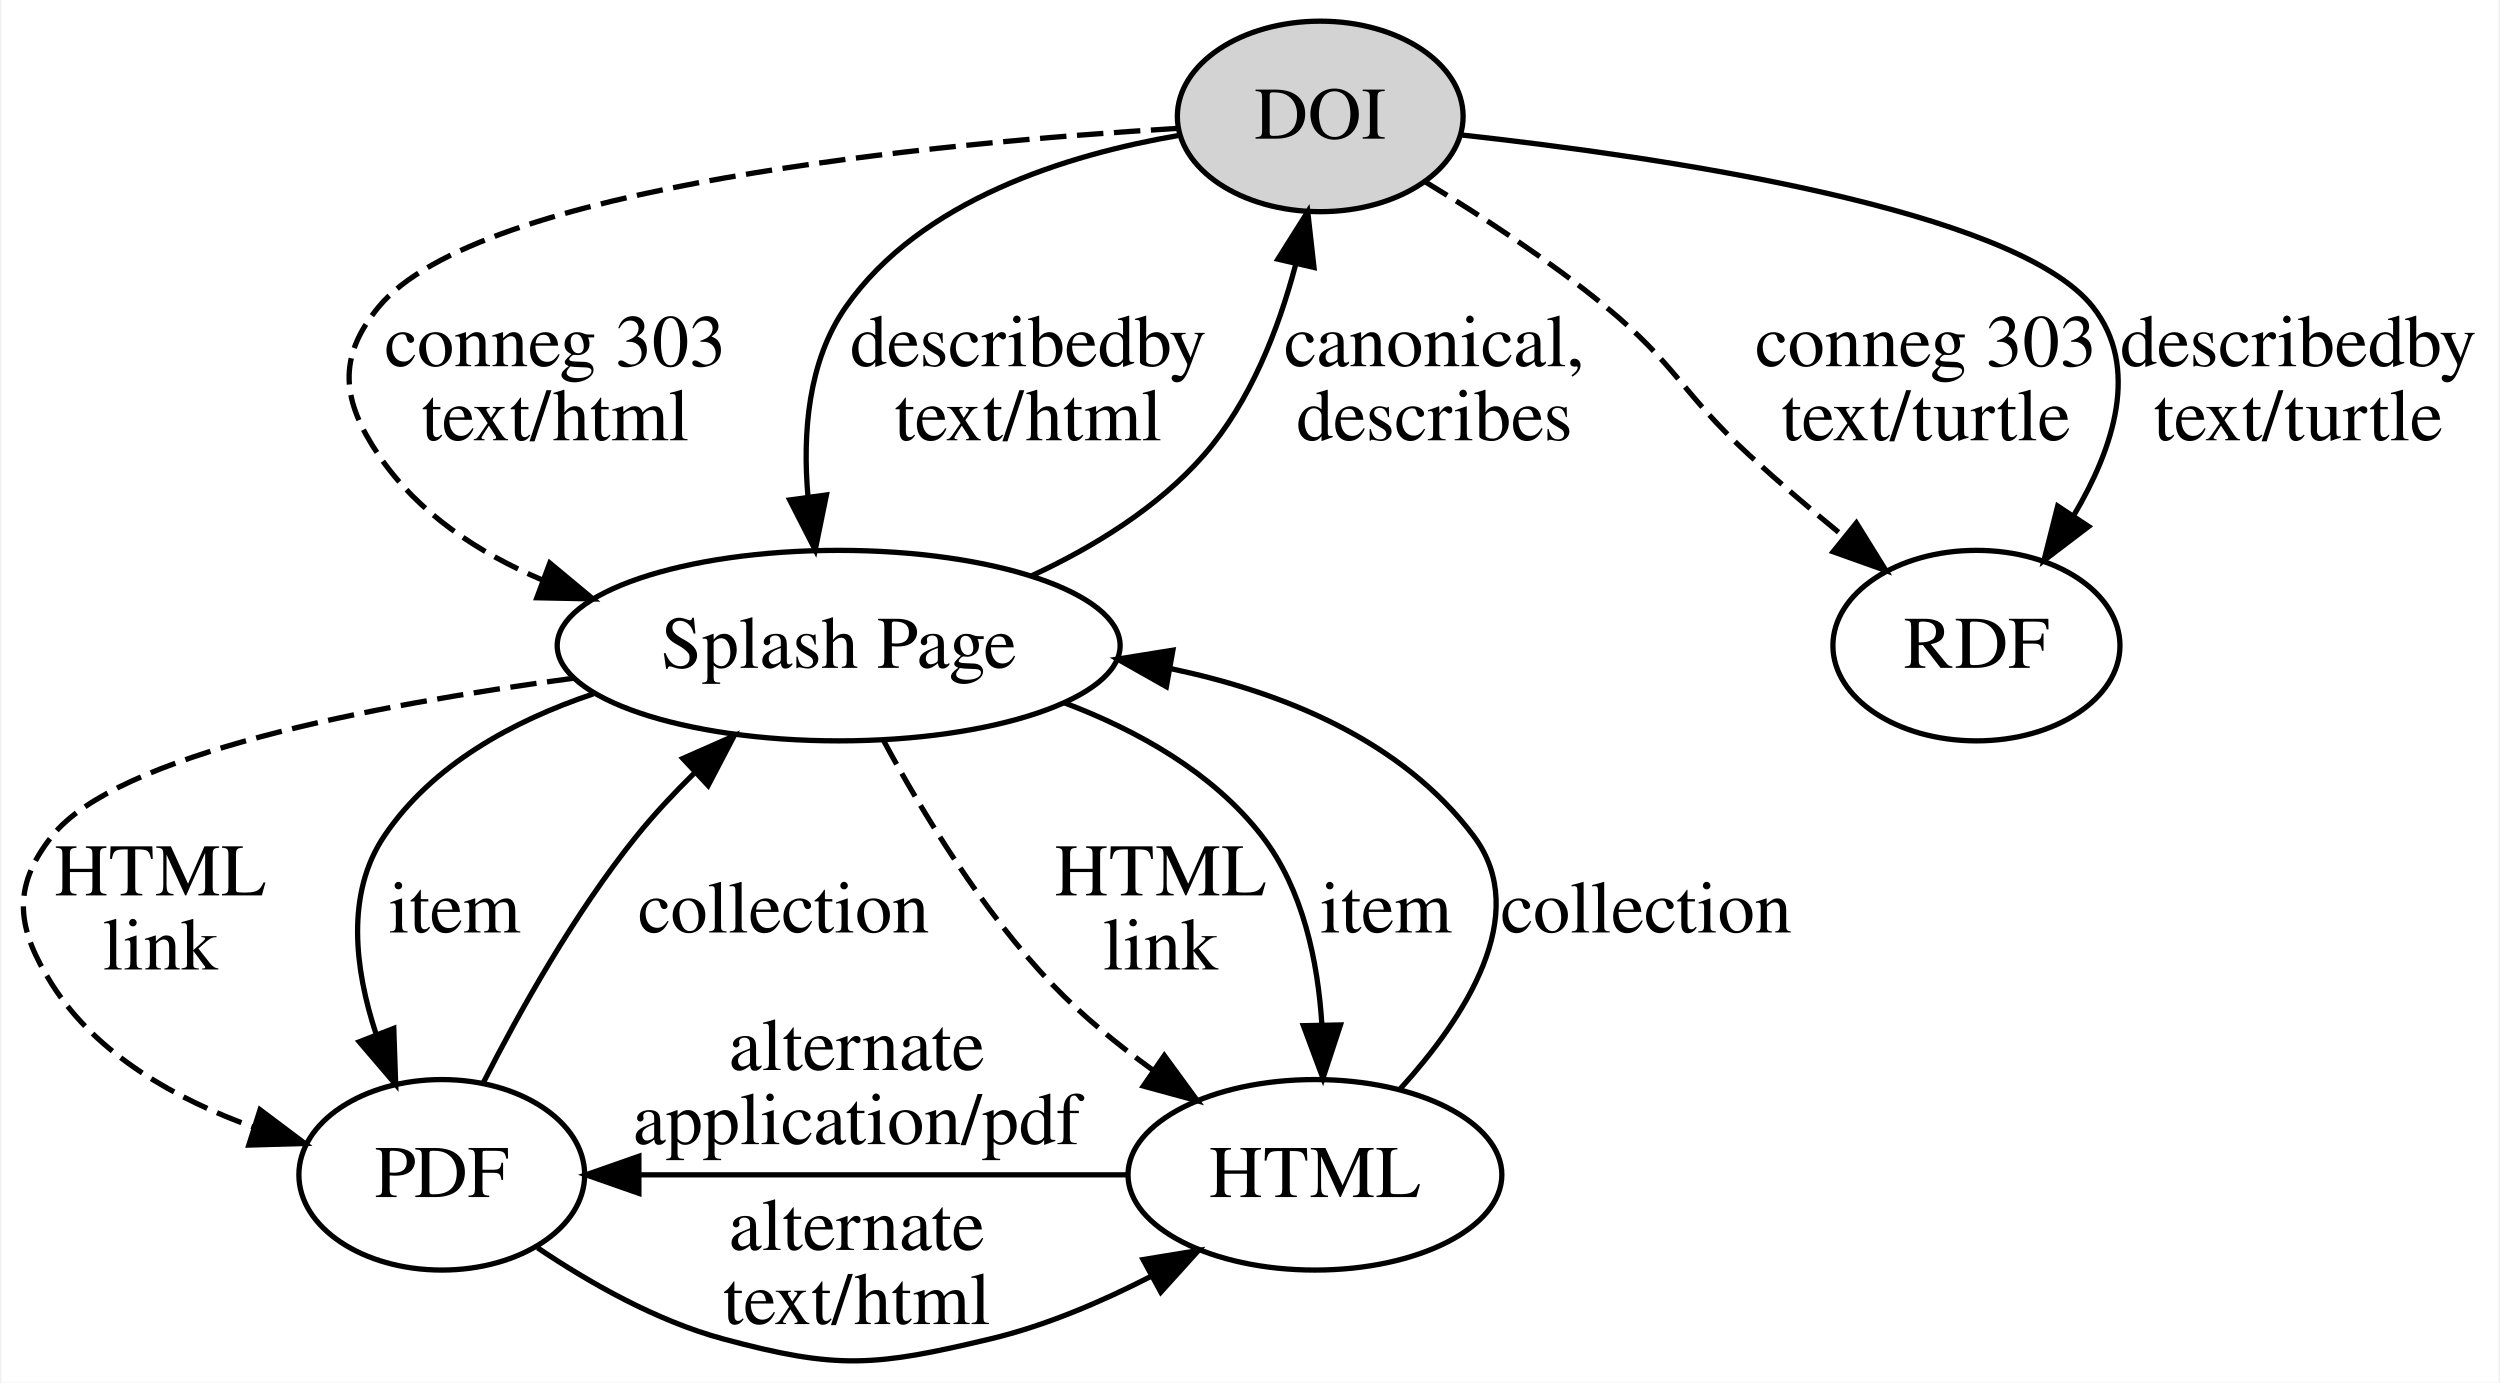
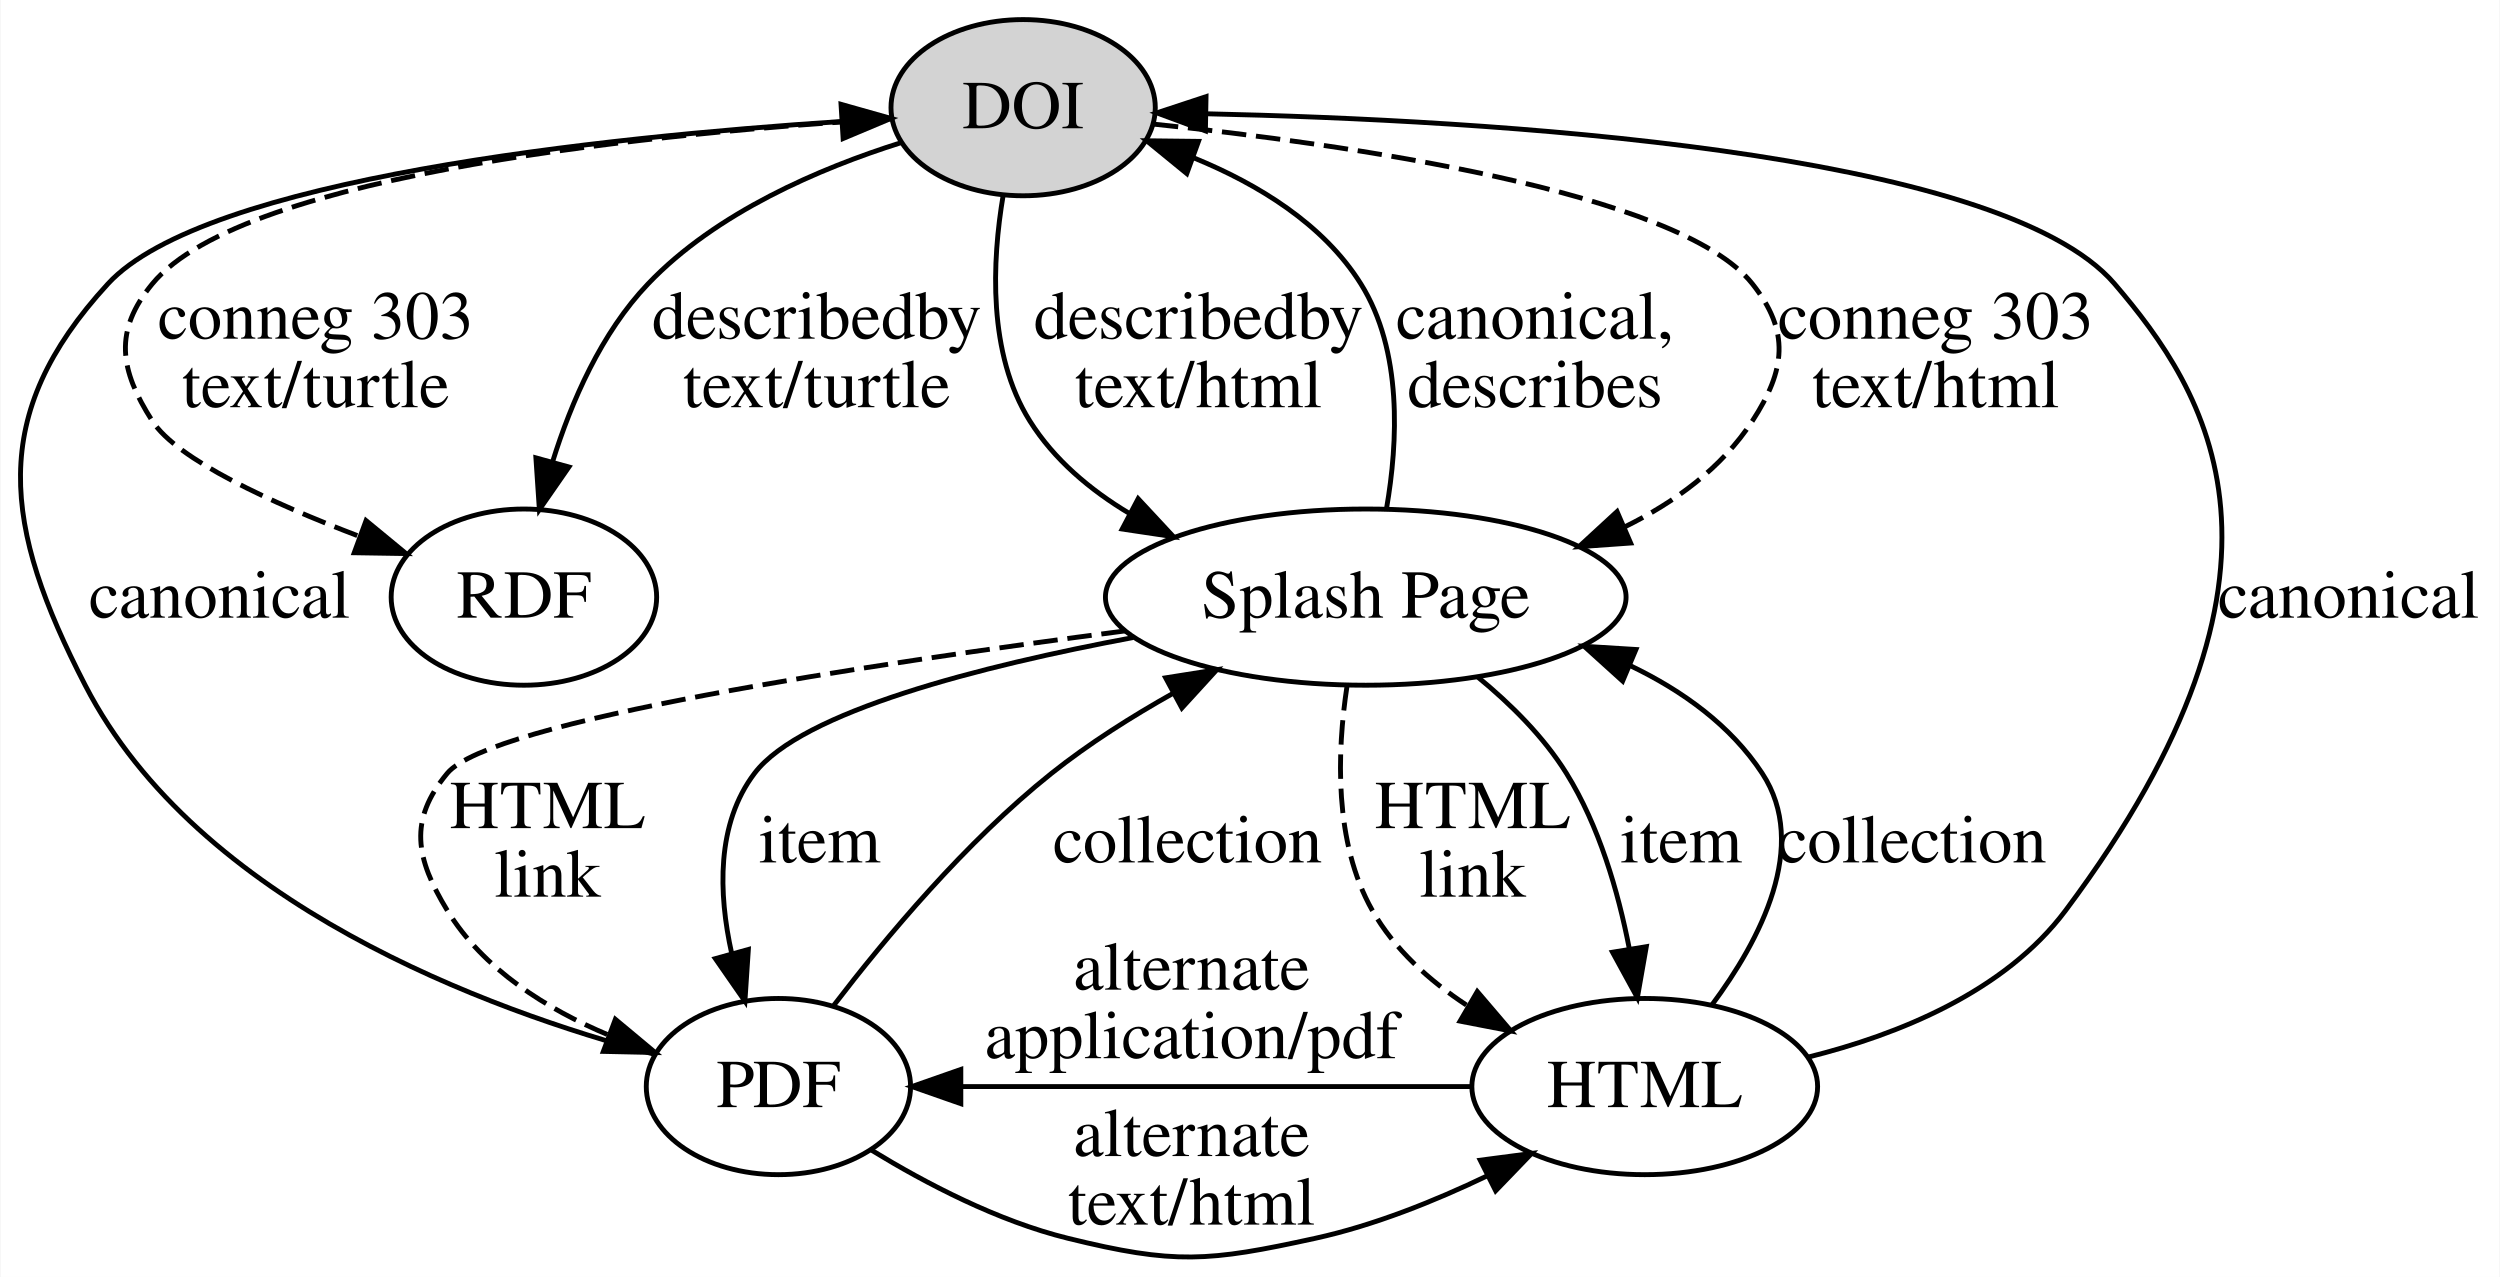
- <svg xmlns="http://www.w3.org/2000/svg" width="472pt" height="261pt" viewBox="0.00 0.00 471.83 261.23">
-   <g id="graph0" class="graph" transform="scale(1 1) rotate(0) translate(4 257.235)">
-     <polygon fill="white" stroke="none" points="-4,4 -4,-257.235 467.829,-257.235 467.829,4 -4,4" />
+ <svg xmlns="http://www.w3.org/2000/svg" width="511pt" height="261pt" viewBox="0.00 0.00 510.57 260.89">
+   <g id="graph0" class="graph" transform="scale(1 1) rotate(0) translate(4 256.888)">
+     <polygon fill="white" stroke="none" points="-4,4 -4,-256.888 506.569,-256.888 506.569,4 -4,4" />
    <g id="node1" class="node">
-       <ellipse fill="lightgrey" stroke="black" cx="245.187" cy="-235.235" rx="27" ry="18" />
-       <text text-anchor="middle" x="245.187" y="-231.035" font-family="Times,serif" font-size="14.00">DOI</text>
+       <ellipse fill="lightgrey" stroke="black" cx="204.934" cy="-234.888" rx="27" ry="18" />
+       <text text-anchor="middle" x="204.934" y="-230.688" font-family="Times,serif" font-size="14.00">DOI</text>
    </g>
    <g id="node2" class="node">
-       <ellipse fill="none" stroke="black" cx="154.187" cy="-135.235" rx="53.187" ry="18" />
-       <text text-anchor="middle" x="154.187" y="-131.035" font-family="Times,serif" font-size="14.00">Splash Page</text>
+       <ellipse fill="none" stroke="black" cx="274.934" cy="-134.888" rx="53.187" ry="18" />
+       <text text-anchor="middle" x="274.934" y="-130.688" font-family="Times,serif" font-size="14.00">Splash Page</text>
    </g>
    <g id="edge1" class="edge">
-       <path fill="none" stroke="black" stroke-dasharray="5,2" d="M218.173,-232.976C173.203,-230.253 86.057,-222.091 67.259,-199.235 59.355,-189.623 60.294,-181.547 67.259,-171.235 74.66,-160.276 86.125,-152.748 98.326,-147.577" />
-       <polygon fill="black" stroke="black" points="99.599,-150.838 107.745,-144.064 97.153,-144.279 99.599,-150.838" />
-       <text text-anchor="middle" x="100.651" y="-188.035" font-family="Times,serif" font-size="14.00">conneg 303</text>
-       <text text-anchor="middle" x="100.651" y="-174.035" font-family="Times,serif" font-size="14.00">text/html</text>
+       <path fill="none" stroke="black" stroke-dasharray="5,2" d="M231.641,-231.523C270.322,-227.482 338.959,-217.789 353.934,-198.888 361.662,-189.134 360.721,-181.319 353.934,-170.888 347.669,-161.261 338.085,-154.261 327.727,-149.179" />
+       <polygon fill="black" stroke="black" points="329.057,-145.941 318.489,-145.188 326.281,-152.367 329.057,-145.941" />
+       <text text-anchor="middle" x="391.398" y="-187.688" font-family="Times,serif" font-size="14.00">conneg 303</text>
+       <text text-anchor="middle" x="391.398" y="-173.688" font-family="Times,serif" font-size="14.00">text/html</text>
    </g>
    <g id="edge2" class="edge">
-       <path fill="none" stroke="black" d="M218.349,-231.624C197.459,-228.032 169.712,-219.501 155.545,-199.235 148.371,-188.971 147.341,-175.29 148.395,-163.299" />
-       <polygon fill="black" stroke="black" points="151.872,-163.708 149.755,-153.326 144.936,-162.761 151.872,-163.708" />
-       <text text-anchor="middle" x="190.008" y="-188.035" font-family="Times,serif" font-size="14.00">describedby</text>
-       <text text-anchor="middle" x="190.008" y="-174.035" font-family="Times,serif" font-size="14.00">text/html</text>
+       <path fill="none" stroke="black" d="M200.86,-217.034C198.577,-203.516 197.686,-184.603 206.293,-170.888 211.253,-162.983 218.608,-156.788 226.683,-151.957" />
+       <polygon fill="black" stroke="black" points="228.433,-154.991 235.65,-147.234 225.171,-148.797 228.433,-154.991" />
+       <text text-anchor="middle" x="240.755" y="-187.688" font-family="Times,serif" font-size="14.00">describedby</text>
+       <text text-anchor="middle" x="240.755" y="-173.688" font-family="Times,serif" font-size="14.00">text/html</text>
    </g>
    <g id="node3" class="node">
-       <ellipse fill="none" stroke="black" cx="369.187" cy="-135.235" rx="27.122" ry="18" />
-       <text text-anchor="middle" x="369.187" y="-131.035" font-family="Times,serif" font-size="14.00">RDF</text>
+       <ellipse fill="none" stroke="black" cx="102.934" cy="-134.888" rx="27.122" ry="18" />
+       <text text-anchor="middle" x="102.934" y="-130.688" font-family="Times,serif" font-size="14.00">RDF</text>
    </g>
    <g id="edge3" class="edge">
-       <path fill="none" stroke="black" stroke-dasharray="5,2" d="M264.921,-222.936C275.487,-216.525 288.491,-208.038 299.187,-199.235 312.552,-188.234 313.513,-182.946 326.259,-171.235 331.906,-166.046 338.201,-160.694 344.192,-155.783" />
-       <polygon fill="black" stroke="black" points="346.497,-158.42 352.083,-149.417 342.102,-152.971 346.497,-158.42" />
-       <text text-anchor="middle" x="359.651" y="-188.035" font-family="Times,serif" font-size="14.00">conneg 303</text>
-       <text text-anchor="middle" x="359.651" y="-174.035" font-family="Times,serif" font-size="14.00">text/turtle</text>
+       <path fill="none" stroke="black" stroke-dasharray="5,2" d="M177.92,-232.63C132.95,-229.906 45.804,-221.744 27.006,-198.888 19.102,-189.277 20.297,-181.369 27.006,-170.888 32.058,-162.998 51.322,-154.165 69.181,-147.347" />
+       <polygon fill="black" stroke="black" points="70.683,-150.523 78.859,-143.785 68.265,-143.954 70.683,-150.523" />
+       <text text-anchor="middle" x="60.398" y="-187.688" font-family="Times,serif" font-size="14.00">conneg 303</text>
+       <text text-anchor="middle" x="60.398" y="-173.688" font-family="Times,serif" font-size="14.00">text/turtle</text>
    </g>
    <g id="edge4" class="edge">
-       <path fill="none" stroke="black" d="M271.677,-231.752C309.644,-227.584 376.58,-217.757 391.187,-199.235 400.135,-187.888 395.141,-172.643 387.667,-159.992" />
-       <polygon fill="black" stroke="black" points="390.381,-157.749 381.951,-151.331 384.538,-161.605 390.381,-157.749" />
-       <text text-anchor="middle" x="430.008" y="-188.035" font-family="Times,serif" font-size="14.00">describedby</text>
-       <text text-anchor="middle" x="430.008" y="-174.035" font-family="Times,serif" font-size="14.00">text/turtle</text>
+       <path fill="none" stroke="black" d="M179.983,-227.738C163.418,-222.515 142.236,-213.485 128.293,-198.888 118.748,-188.898 112.628,-174.852 108.798,-162.558" />
+       <polygon fill="black" stroke="black" points="112.13,-161.476 106.093,-152.77 105.383,-163.341 112.13,-161.476" />
+       <text text-anchor="middle" x="162.755" y="-187.688" font-family="Times,serif" font-size="14.00">describedby</text>
+       <text text-anchor="middle" x="162.755" y="-173.688" font-family="Times,serif" font-size="14.00">text/turtle</text>
    </g>
    <g id="edge9" class="edge">
-       <path fill="none" stroke="black" d="M190.69,-148.452C202.378,-153.875 214.52,-161.327 223.187,-171.235 231.977,-181.284 237.312,-195.052 240.52,-207.155" />
-       <polygon fill="black" stroke="black" points="237.183,-208.26 242.826,-217.226 244.006,-206.698 237.183,-208.26" />
-       <text text-anchor="middle" x="266.754" y="-188.035" font-family="Times,serif" font-size="14.00">canonical,</text>
-       <text text-anchor="middle" x="266.754" y="-174.035" font-family="Times,serif" font-size="14.00">describes</text>
+       <path fill="none" stroke="black" d="M279.18,-153.01C281.522,-166.504 282.457,-185.252 273.934,-198.888 266.275,-211.142 252.869,-219.277 239.897,-224.592" />
+       <polygon fill="black" stroke="black" points="238.369,-221.424 230.165,-228.128 240.76,-228.003 238.369,-221.424" />
+       <text text-anchor="middle" x="309.502" y="-187.688" font-family="Times,serif" font-size="14.00">canonical,</text>
+       <text text-anchor="middle" x="309.502" y="-173.688" font-family="Times,serif" font-size="14.00">describes</text>
    </g>
    <g id="node4" class="node">
-       <ellipse fill="none" stroke="black" cx="79.187" cy="-35.235" rx="27" ry="18" />
-       <text text-anchor="middle" x="79.187" y="-31.035" font-family="Times,serif" font-size="14.00">PDF</text>
+       <ellipse fill="none" stroke="black" cx="154.934" cy="-34.888" rx="27" ry="18" />
+       <text text-anchor="middle" x="154.934" y="-30.688" font-family="Times,serif" font-size="14.00">PDF</text>
    </g>
    <g id="edge5" class="edge">
-       <path fill="none" stroke="black" stroke-dasharray="5,2" d="M104.026,-129.067C65.813,-123.974 17.747,-114.669 5.525,-99.235 -2.201,-89.479 -1.123,-81.754 5.525,-71.235 14.006,-57.815 29.189,-49.436 43.576,-44.257" />
-       <polygon fill="black" stroke="black" points="44.847,-47.526 53.317,-41.16 42.727,-40.855 44.847,-47.526" />
-       <text text-anchor="middle" x="26.018" y="-88.035" font-family="Times,serif" font-size="14.00">HTML</text>
-       <text text-anchor="middle" x="26.018" y="-74.035" font-family="Times,serif" font-size="14.00">link</text>
+       <path fill="none" stroke="black" stroke-dasharray="5,2" d="M225.866,-127.998C173.28,-121.183 96.114,-109.532 87.272,-98.888 79.32,-89.316 80.802,-81.519 87.272,-70.888 94.614,-58.824 107.603,-50.735 120.251,-45.404" />
+       <polygon fill="black" stroke="black" points="121.62,-48.629 129.757,-41.844 119.165,-42.073 121.62,-48.629" />
+       <text text-anchor="middle" x="107.765" y="-87.688" font-family="Times,serif" font-size="14.00">HTML</text>
+       <text text-anchor="middle" x="107.765" y="-73.688" font-family="Times,serif" font-size="14.00">link</text>
    </g>
    <g id="edge6" class="edge">
-       <path fill="none" stroke="black" d="M107.839,-126.121C92.659,-121.025 77.377,-112.73 68.304,-99.235 60.999,-88.368 62.737,-74.138 66.736,-61.953" />
-       <polygon fill="black" stroke="black" points="70.12,-62.905 70.477,-52.316 63.595,-60.371 70.12,-62.905" />
-       <text text-anchor="middle" x="81.629" y="-81.035" font-family="Times,serif" font-size="14.00">item</text>
+       <path fill="none" stroke="black" d="M227.447,-126.64C196.291,-120.804 159.609,-111.492 150.051,-98.888 142.232,-88.576 142.656,-74.39 145.387,-62.09" />
+       <polygon fill="black" stroke="black" points="148.794,-62.899 148.092,-52.328 142.048,-61.029 148.794,-62.899" />
+       <text text-anchor="middle" x="163.376" y="-80.688" font-family="Times,serif" font-size="14.00">item</text>
    </g>
    <g id="node5" class="node">
-       <ellipse fill="none" stroke="black" cx="244.187" cy="-35.235" rx="35.322" ry="18" />
-       <text text-anchor="middle" x="244.187" y="-31.035" font-family="Times,serif" font-size="14.00">HTML</text>
+       <ellipse fill="none" stroke="black" cx="331.934" cy="-34.888" rx="35.322" ry="18" />
+       <text text-anchor="middle" x="331.934" y="-30.688" font-family="Times,serif" font-size="14.00">HTML</text>
    </g>
    <g id="edge7" class="edge">
-       <path fill="none" stroke="black" stroke-dasharray="5,2" d="M162.721,-117.2C169.987,-103.756 181.328,-85.031 194.525,-71.235 200.164,-65.339 206.929,-59.811 213.625,-54.967" />
-       <polygon fill="black" stroke="black" points="215.723,-57.772 221.979,-49.22 211.756,-52.004 215.723,-57.772" />
-       <text text-anchor="middle" x="215.018" y="-88.035" font-family="Times,serif" font-size="14.00">HTML</text>
-       <text text-anchor="middle" x="215.018" y="-74.035" font-family="Times,serif" font-size="14.00">link</text>
+       <path fill="none" stroke="black" stroke-dasharray="5,2" d="M271.103,-116.687C269.072,-103.323 268.4,-84.786 276.272,-70.888 280.76,-62.964 287.857,-56.579 295.501,-51.545" />
+       <polygon fill="black" stroke="black" points="297.723,-54.301 304.601,-46.243 294.199,-48.253 297.723,-54.301" />
+       <text text-anchor="middle" x="296.765" y="-87.688" font-family="Times,serif" font-size="14.00">HTML</text>
+       <text text-anchor="middle" x="296.765" y="-73.688" font-family="Times,serif" font-size="14.00">link</text>
    </g>
    <g id="edge8" class="edge">
-       <path fill="none" stroke="black" d="M196.776,-124.447C210.683,-119.195 224.917,-111.23 234.187,-99.235 241.938,-89.204 244.757,-75.547 245.505,-63.513" />
-       <polygon fill="black" stroke="black" points="249.005,-63.554 245.7,-53.487 242.006,-63.417 249.005,-63.554" />
-       <text text-anchor="middle" x="257.628" y="-81.035" font-family="Times,serif" font-size="14.00">item</text>
+       <path fill="none" stroke="black" d="M297.828,-118.554C304.525,-113.062 311.288,-106.358 315.934,-98.888 322.597,-88.177 326.491,-74.808 328.765,-63.145" />
+       <polygon fill="black" stroke="black" points="332.258,-63.474 330.431,-53.038 325.351,-62.336 332.258,-63.474" />
+       <text text-anchor="middle" x="339.376" y="-80.688" font-family="Times,serif" font-size="14.00">item</text>
+     </g>
+     <g id="edge12" class="edge">
+       <path fill="none" stroke="black" d="M129.649,-41.461C95.523,-50.542 36.345,-72.201 13.299,-116.888 -3.431,-149.331 -6.762,-172.008 17.934,-198.888 37.66,-220.358 119.115,-228.861 167.776,-232.071" />
+       <polygon fill="black" stroke="black" points="167.725,-235.574 177.921,-232.695 168.155,-228.588 167.725,-235.574" />
+       <text text-anchor="middle" x="40.752" y="-130.688" font-family="Times,serif" font-size="14.00">canonical</text>
    </g>
    <g id="edge10" class="edge">
-       <path fill="none" stroke="black" d="M87.024,-52.622C93.755,-65.868 104.215,-84.644 115.987,-99.235 119.291,-103.33 123.08,-107.381 126.959,-111.195" />
-       <polygon fill="black" stroke="black" points="124.735,-113.907 134.428,-118.184 129.518,-108.796 124.735,-113.907" />
-       <text text-anchor="middle" x="143.787" y="-81.035" font-family="Times,serif" font-size="14.00">collection</text>
+       <path fill="none" stroke="black" d="M166.272,-51.514C176.731,-65.179 193.247,-84.962 210.734,-98.888 218.325,-104.934 227.108,-110.49 235.693,-115.309" />
+       <polygon fill="black" stroke="black" points="234.045,-118.397 244.51,-120.055 237.363,-112.234 234.045,-118.397" />
+       <text text-anchor="middle" x="238.534" y="-80.688" font-family="Times,serif" font-size="14.00">collection</text>
    </g>
-     <g id="edge12" class="edge">
-       <path fill="none" stroke="black" d="M97.286,-21.441C107.092,-14.835 119.751,-7.635 132.331,-4.235 154.02,1.629 161.028,0.977 182.883,-4.235 193.237,-6.704 203.823,-11.219 213.22,-16.054" />
-       <polygon fill="black" stroke="black" points="211.713,-19.218 222.169,-20.931 215.063,-13.072 211.713,-19.218" />
-       <text text-anchor="middle" x="157.607" y="-21.035" font-family="Times,serif" font-size="14.00">alternate</text>
-       <text text-anchor="middle" x="157.607" y="-7.035" font-family="Times,serif" font-size="14.00">text/html</text>
+     <g id="edge14" class="edge">
+       <path fill="none" stroke="black" d="M173.962,-21.888C185.114,-15.065 199.782,-7.408 214.078,-3.888 235.894,1.483 242.684,0.923 264.63,-3.888 276.584,-6.509 288.949,-11.463 299.767,-16.654" />
+       <polygon fill="black" stroke="black" points="298.322,-19.845 308.827,-21.224 301.475,-13.595 298.322,-19.845" />
+       <text text-anchor="middle" x="239.354" y="-20.688" font-family="Times,serif" font-size="14.00">alternate</text>
+       <text text-anchor="middle" x="239.354" y="-6.688" font-family="Times,serif" font-size="14.00">text/html</text>
+     </g>
+     <g id="edge13" class="edge">
+       <path fill="none" stroke="black" d="M365.237,-40.887C383.743,-45.477 405.483,-54.234 417.934,-70.888 470.417,-141.088 446.616,-177.045 427.934,-198.888 404.494,-226.294 299.499,-232.384 242.328,-233.643" />
+       <polygon fill="black" stroke="black" points="242.175,-230.145 232.24,-233.826 242.302,-237.144 242.175,-230.145" />
+       <text text-anchor="middle" x="475.752" y="-130.688" font-family="Times,serif" font-size="14.00">canonical</text>
    </g>
    <g id="edge11" class="edge">
-       <path fill="none" stroke="black" d="M260.249,-51.422C272.42,-64.8 285.308,-84.407 274.187,-99.235 260.694,-117.226 238.461,-126.386 216.775,-130.918" />
-       <polygon fill="black" stroke="black" points="216.11,-127.481 206.884,-132.689 217.344,-134.372 216.11,-127.481" />
-       <text text-anchor="middle" x="306.787" y="-81.035" font-family="Times,serif" font-size="14.00">collection</text>
+       <path fill="none" stroke="black" d="M345.634,-51.536C355.547,-64.854 365.641,-84.119 355.934,-98.888 349.492,-108.69 339.656,-115.76 329.035,-120.855" />
+       <polygon fill="black" stroke="black" points="327.422,-117.736 319.563,-124.843 330.138,-124.188 327.422,-117.736" />
+       <text text-anchor="middle" x="386.534" y="-80.688" font-family="Times,serif" font-size="14.00">collection</text>
    </g>
-     <g id="edge13" class="edge">
-       <path fill="none" stroke="black" d="M208.835,-35.235C181.65,-35.235 144.183,-35.235 116.516,-35.235" />
-       <polygon fill="black" stroke="black" points="116.434,-31.735 106.433,-35.235 116.433,-38.735 116.434,-31.735" />
-       <text text-anchor="middle" x="157.607" y="-55.035" font-family="Times,serif" font-size="14.00">alternate</text>
-       <text text-anchor="middle" x="157.607" y="-41.035" font-family="Times,serif" font-size="14.00">application/pdf</text>
+     <g id="edge15" class="edge">
+       <path fill="none" stroke="black" d="M296.698,-34.888C266.568,-34.888 223.323,-34.888 192.532,-34.888" />
+       <polygon fill="black" stroke="black" points="192.203,-31.388 182.202,-34.888 192.202,-38.388 192.203,-31.388" />
+       <text text-anchor="middle" x="239.354" y="-54.688" font-family="Times,serif" font-size="14.00">alternate</text>
+       <text text-anchor="middle" x="239.354" y="-40.688" font-family="Times,serif" font-size="14.00">application/pdf</text>
    </g>
  </g>
</svg>
